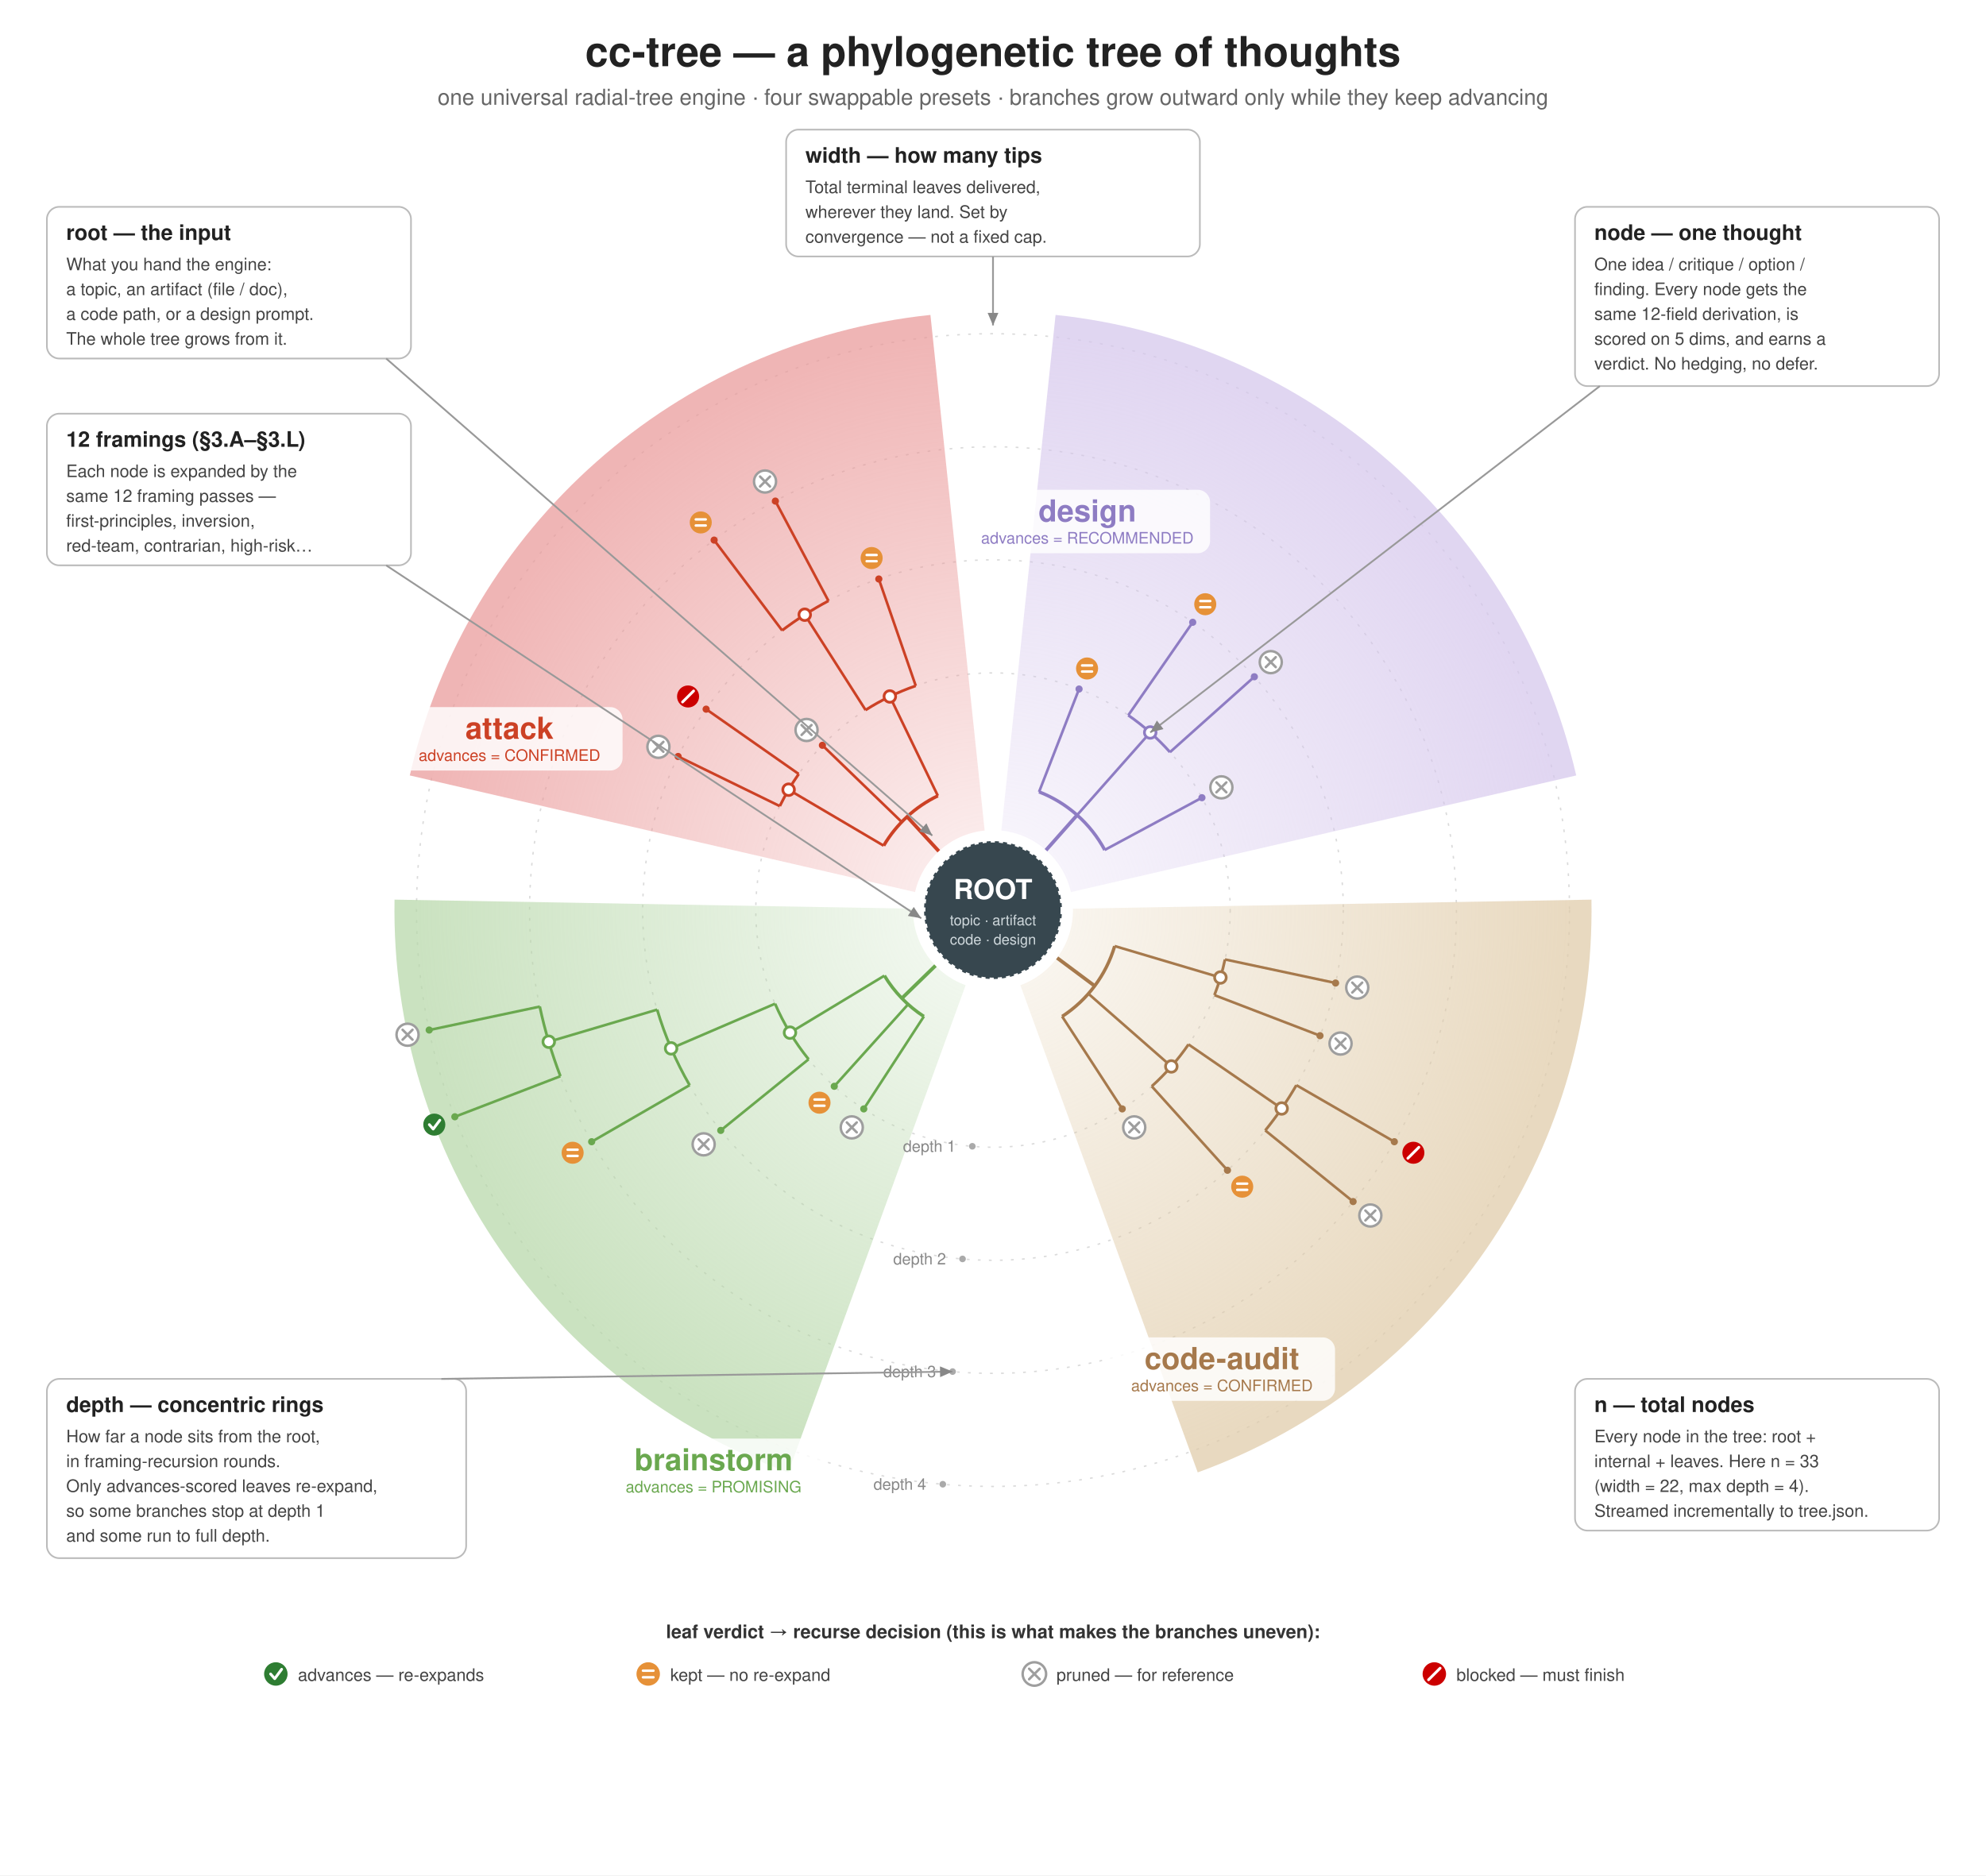
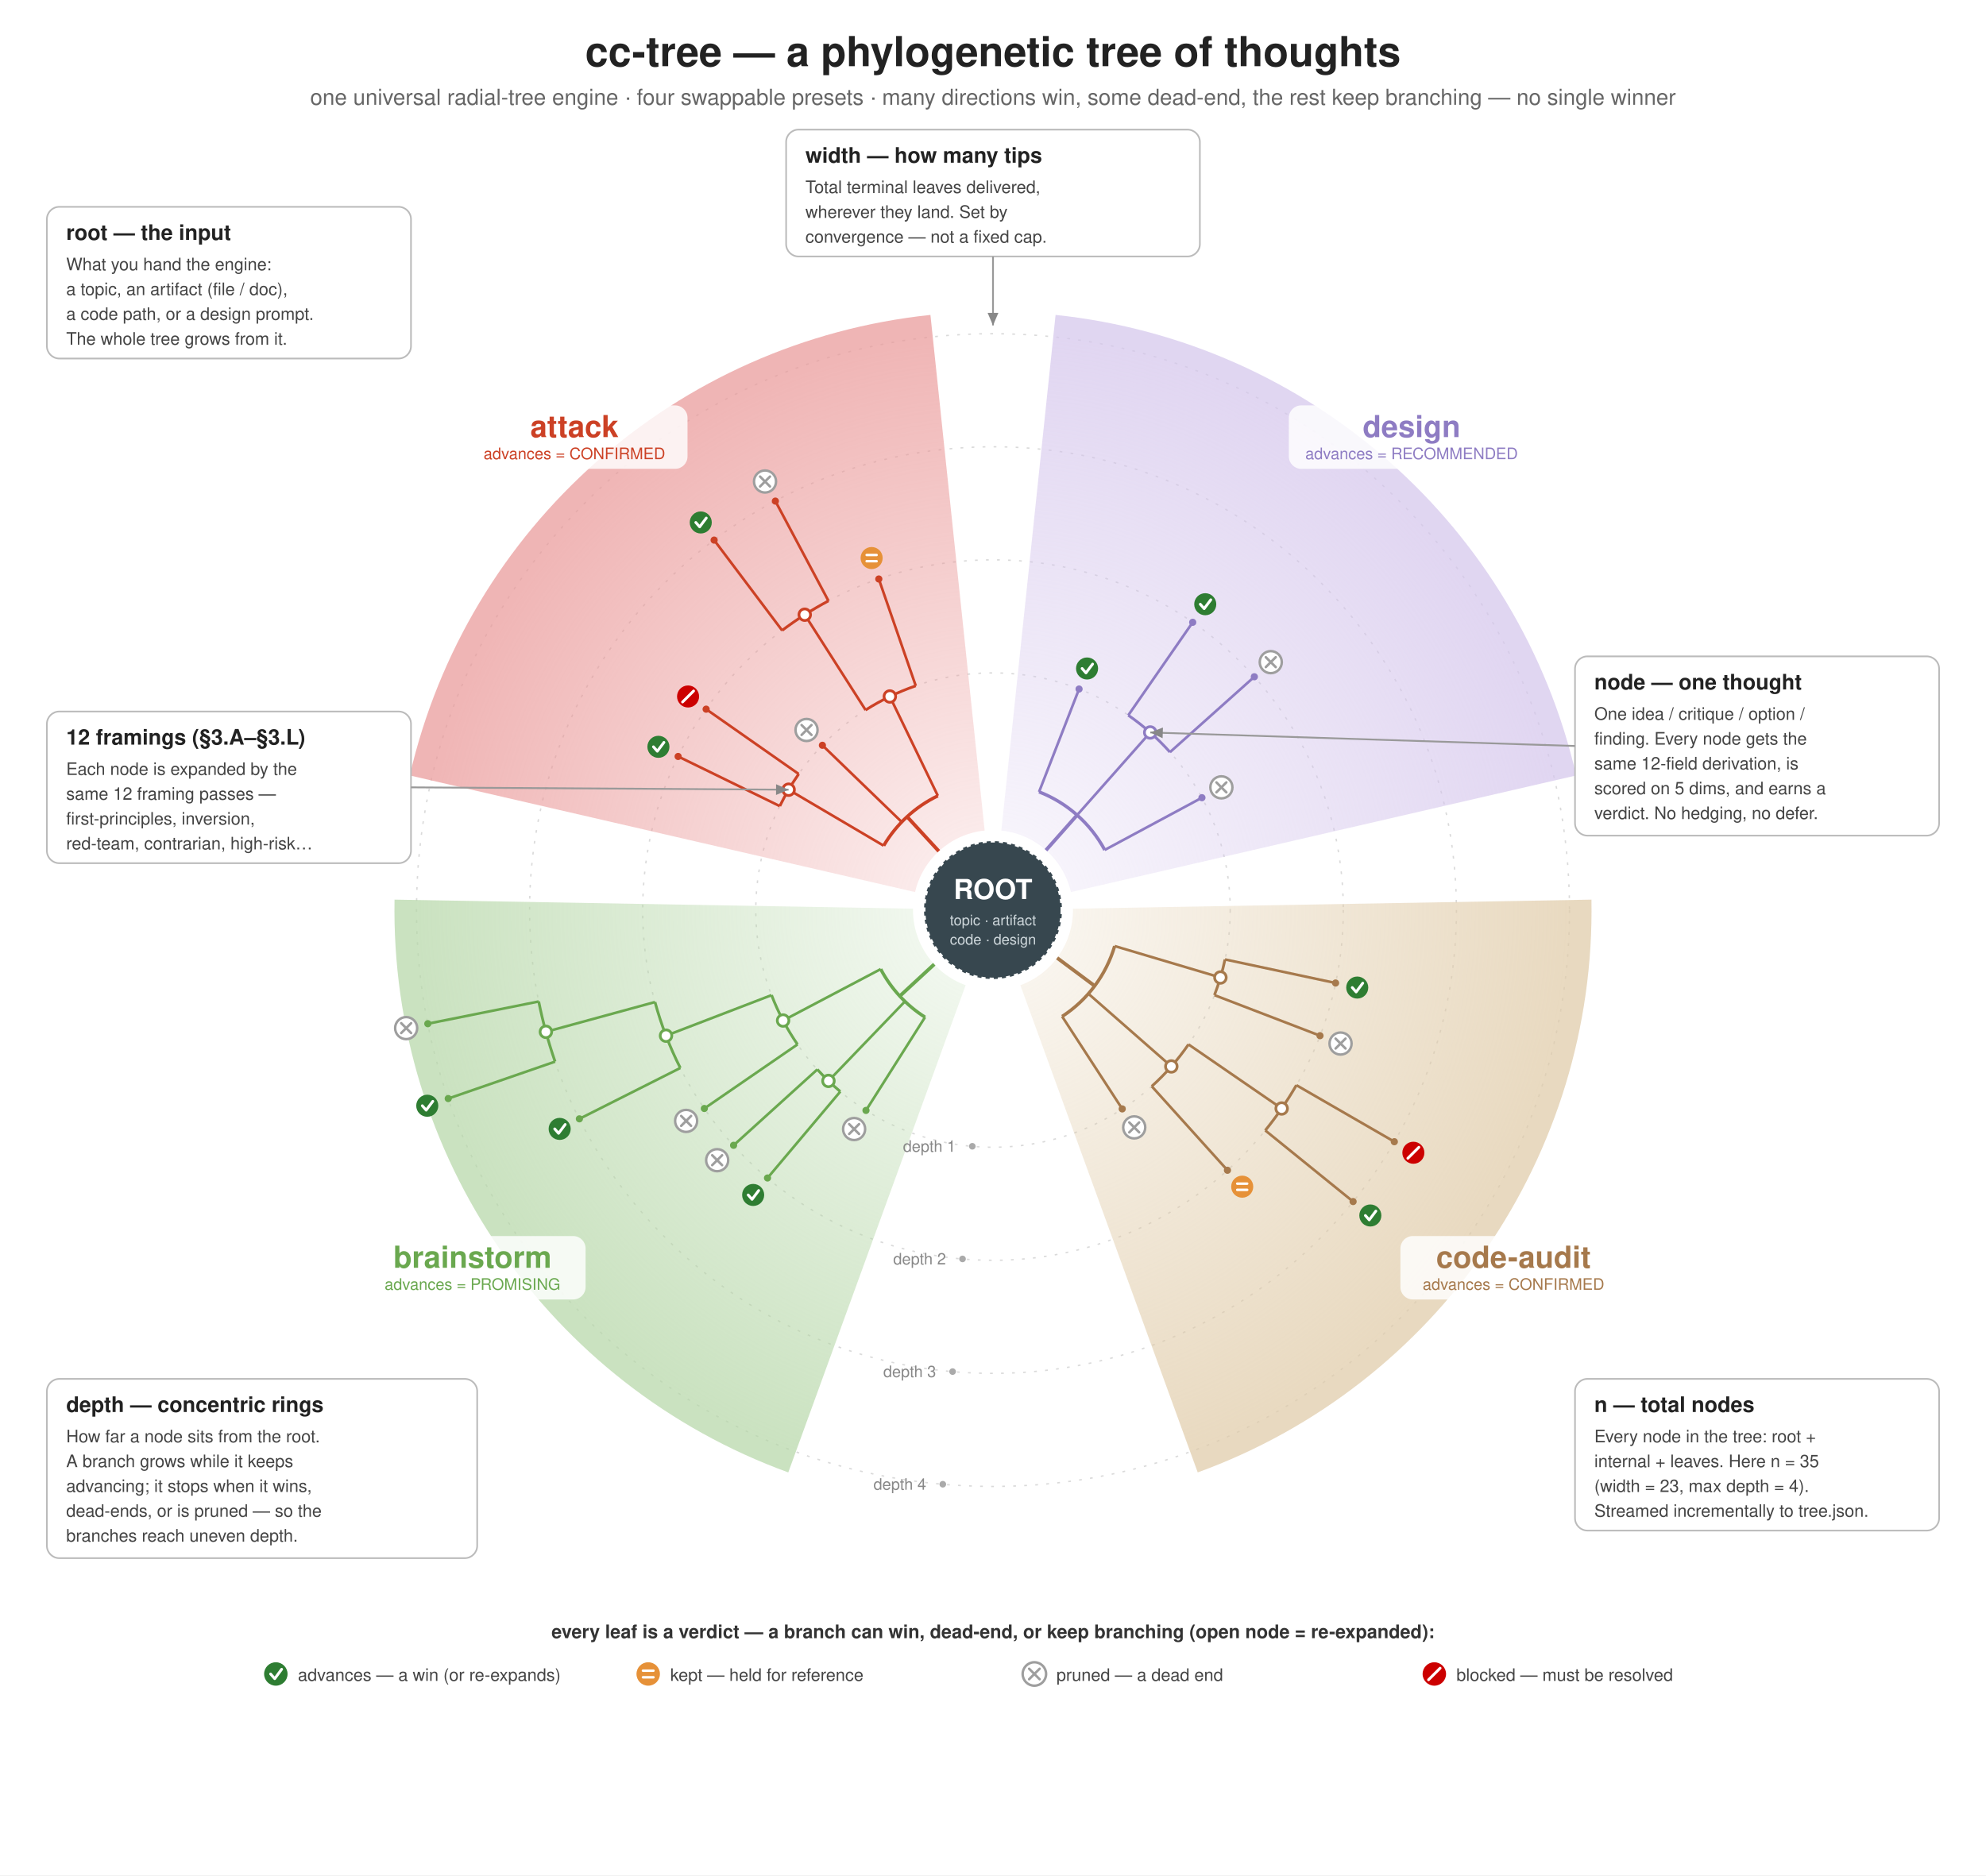
<svg xmlns="http://www.w3.org/2000/svg" width="1440" height="1360" viewBox="0 0 1440 1360" font-family="Helvetica, Arial, sans-serif">
  <defs>
    <radialGradient id="g_brainstorm" gradientUnits="userSpaceOnUse" fx="720.0" fy="660.0" cx="720.0" cy="660.0" r="418.0">
      <stop offset="0%" stop-color="#b6d7a8" stop-opacity="0.12" />
      <stop offset="100%" stop-color="#b6d7a8" stop-opacity="0.72" />
    </radialGradient>
    <radialGradient id="g_attack" gradientUnits="userSpaceOnUse" fx="720.0" fy="660.0" cx="720.0" cy="660.0" r="418.0">
      <stop offset="0%" stop-color="#ea9999" stop-opacity="0.12" />
      <stop offset="100%" stop-color="#ea9999" stop-opacity="0.72" />
    </radialGradient>
    <radialGradient id="g_design" gradientUnits="userSpaceOnUse" fx="720.0" fy="660.0" cx="720.0" cy="660.0" r="418.0">
      <stop offset="0%" stop-color="#d5c6ec" stop-opacity="0.12" />
      <stop offset="100%" stop-color="#d5c6ec" stop-opacity="0.72" />
    </radialGradient>
    <radialGradient id="g_code-audit" gradientUnits="userSpaceOnUse" fx="720.0" fy="660.0" cx="720.0" cy="660.0" r="418.0">
      <stop offset="0%" stop-color="#e0cba8" stop-opacity="0.12" />
      <stop offset="100%" stop-color="#e0cba8" stop-opacity="0.72" />
    </radialGradient>
    <marker id="arrow" markerWidth="9" markerHeight="9" refX="7" refY="3" orient="auto">
      <path d="M0,0 L7,3 L0,6 Z" fill="#888" />
    </marker>
  </defs>
  <rect width="1440" height="1360" fill="#ffffff" />
  <text x="720.0" y="48" text-anchor="middle" font-size="30" font-weight="700" fill="#222">cc-tree — a phylogenetic tree of thoughts</text>
-   <text x="720.0" y="76" text-anchor="middle" font-size="16" fill="#666">one universal radial-tree engine · four swappable presets · branches grow outward only while they keep advancing</text>
+   <text x="720.0" y="76" text-anchor="middle" font-size="16" fill="#666">one universal radial-tree engine · four swappable presets · many directions win, some dead-end, the rest keep branching — no single winner</text>
  <circle cx="720.0" cy="660.0" r="172.0" fill="none" stroke="#dadada" stroke-width="1" stroke-dasharray="2 6" />
  <circle cx="720.0" cy="660.0" r="254.0" fill="none" stroke="#dadada" stroke-width="1" stroke-dasharray="2 6" />
  <circle cx="720.0" cy="660.0" r="336.0" fill="none" stroke="#dadada" stroke-width="1" stroke-dasharray="2 6" />
  <circle cx="720.0" cy="660.0" r="418.0" fill="none" stroke="#dadada" stroke-width="1" stroke-dasharray="2 6" />
  <path d="M 571.56,1067.83 A 434.00 434.00 0 0 1 286.07,652.43 L 662.01,658.99 A 58.00 58.00 0 0 0 700.16,714.50 Z" fill="url(#g_brainstorm)" stroke="none" />
  <path d="M 297.12,562.37 A 434.00 434.00 0 0 1 674.63,228.38 L 713.94,602.32 A 58.00 58.00 0 0 0 663.49,646.95 Z" fill="url(#g_attack)" stroke="none" />
  <path d="M 765.37,228.38 A 434.00 434.00 0 0 1 1142.88,562.37 L 776.51,646.95 A 58.00 58.00 0 0 0 726.06,602.32 Z" fill="url(#g_design)" stroke="none" />
  <path d="M 1153.93,652.43 A 434.00 434.00 0 0 1 868.44,1067.83 L 739.84,714.50 A 58.00 58.00 0 0 0 777.99,658.99 Z" fill="url(#g_code-audit)" stroke="none" />
-   <path d="M 669.87,737.14 A 92.00 92.00 0 0 1 641.25,707.56" fill="none" stroke="#6aa84f" stroke-width="2.4" />
-   <line x1="678.3" y1="700.3" x2="653.9" y2="724.0" stroke="#6aa84f" stroke-width="2.6" />
-   <line x1="669.9" y1="737.1" x2="626.3" y2="804.2" stroke="#6aa84f" stroke-width="1.9" />
-   <circle cx="626.3" cy="804.2" r="2.6" fill="#6aa84f" />
-   <circle cx="617.6" cy="817.6" r="8.0" fill="#fff" stroke="#9e9e9e" stroke-width="1.8" />
-   <path d="M614.0,814.0 L621.2,821.2 M614.0,821.2 L621.2,814.0" stroke="#9e9e9e" stroke-width="1.8" stroke-linecap="round" />
-   <line x1="658.4" y1="728.4" x2="604.9" y2="787.8" stroke="#6aa84f" stroke-width="1.9" />
-   <circle cx="604.9" cy="787.8" r="2.6" fill="#6aa84f" />
-   <circle cx="594.2" cy="799.7" r="8.0" fill="#e69138" />
-   <line x1="590.6" y1="797.4" x2="597.8" y2="797.4" stroke="#fff" stroke-width="1.8" stroke-linecap="round" />
-   <line x1="590.6" y1="801.9" x2="597.8" y2="801.9" stroke="#fff" stroke-width="1.8" stroke-linecap="round" />
-   <line x1="641.2" y1="707.6" x2="572.8" y2="748.9" stroke="#6aa84f" stroke-width="1.9" />
-   <path d="M 586.32,768.24 A 172.00 172.00 0 0 1 561.98,727.92" fill="none" stroke="#6aa84f" stroke-width="2.0" />
-   <line x1="586.3" y1="768.2" x2="522.6" y2="819.8" stroke="#6aa84f" stroke-width="1.9" />
-   <circle cx="522.6" cy="819.8" r="2.6" fill="#6aa84f" />
-   <circle cx="510.2" cy="829.9" r="8.0" fill="#fff" stroke="#9e9e9e" stroke-width="1.8" />
-   <path d="M506.6,826.3 L513.8,833.5 M506.6,833.5 L513.8,826.3" stroke="#9e9e9e" stroke-width="1.8" stroke-linecap="round" />
-   <line x1="562.0" y1="727.9" x2="486.6" y2="760.3" stroke="#6aa84f" stroke-width="1.9" />
-   <path d="M 500.04,787.01 A 254.00 254.00 0 0 1 476.48,732.20" fill="none" stroke="#6aa84f" stroke-width="2.0" />
-   <line x1="500.0" y1="787.0" x2="429.0" y2="828.0" stroke="#6aa84f" stroke-width="1.9" />
-   <circle cx="429.0" cy="828.0" r="2.6" fill="#6aa84f" />
-   <circle cx="415.2" cy="836.0" r="8.0" fill="#e69138" />
-   <line x1="411.6" y1="833.8" x2="418.8" y2="833.8" stroke="#fff" stroke-width="1.8" stroke-linecap="round" />
-   <line x1="411.6" y1="838.3" x2="418.8" y2="838.3" stroke="#fff" stroke-width="1.8" stroke-linecap="round" />
-   <line x1="476.5" y1="732.2" x2="397.9" y2="755.5" stroke="#6aa84f" stroke-width="1.9" />
-   <path d="M 406.34,780.47 A 336.00 336.00 0 0 1 391.36,729.95" fill="none" stroke="#6aa84f" stroke-width="2.0" />
-   <line x1="406.3" y1="780.5" x2="329.8" y2="809.9" stroke="#6aa84f" stroke-width="1.9" />
-   <circle cx="329.8" cy="809.9" r="2.6" fill="#6aa84f" />
-   <circle cx="314.9" cy="815.6" r="8.0" fill="#2e7d32" />
-   <path d="M311.3,815.6 L314.1,818.8 L318.9,812.4" fill="none" stroke="#fff" stroke-width="2" stroke-linecap="round" stroke-linejoin="round" />
-   <line x1="391.4" y1="730.0" x2="311.2" y2="747.0" stroke="#6aa84f" stroke-width="1.9" />
-   <circle cx="311.2" cy="747.0" r="2.6" fill="#6aa84f" />
-   <circle cx="295.5" cy="750.4" r="8.0" fill="#fff" stroke="#9e9e9e" stroke-width="1.8" />
-   <path d="M291.9,746.8 L299.1,754.0 M291.9,754.0 L299.1,746.8" stroke="#9e9e9e" stroke-width="1.8" stroke-linecap="round" />
-   <circle cx="397.9" cy="755.5" r="4.2" fill="#fff" stroke="#6aa84f" stroke-width="2.0" />
-   <circle cx="486.6" cy="760.3" r="4.2" fill="#fff" stroke="#6aa84f" stroke-width="2.0" />
-   <circle cx="572.8" cy="748.9" r="4.2" fill="#fff" stroke="#6aa84f" stroke-width="2.0" />
-   <rect x="435.4" y="1043.3" width="164.0" height="46" rx="9" fill="#ffffff" fill-opacity="0.82" />
-   <text x="517.4" y="1066.3" text-anchor="middle" font-size="22" font-weight="700" fill="#6aa84f">brainstorm</text>
-   <text x="517.4" y="1082.3" text-anchor="middle" font-size="11.5" fill="#6aa84f">advances = PROMISING</text>
+   <path d="M 670.74,737.70 A 92.00 92.00 0 0 1 638.58,702.84" fill="none" stroke="#6aa84f" stroke-width="2.4" />
+   <line x1="677.4" y1="699.3" x2="652.4" y2="722.4" stroke="#6aa84f" stroke-width="2.6" />
+   <line x1="670.7" y1="737.7" x2="627.9" y2="805.3" stroke="#6aa84f" stroke-width="1.9" />
+   <circle cx="627.9" cy="805.3" r="2.6" fill="#6aa84f" />
+   <circle cx="619.3" cy="818.8" r="8.0" fill="#fff" stroke="#9e9e9e" stroke-width="1.8" />
+   <path d="M615.7,815.2 L622.9,822.4 M615.7,822.4 L622.9,815.2" stroke="#9e9e9e" stroke-width="1.8" stroke-linecap="round" />
+   <line x1="656.2" y1="726.2" x2="600.7" y2="783.9" stroke="#6aa84f" stroke-width="1.9" />
+   <path d="M 609.25,791.60 A 172.00 172.00 0 0 1 592.60,775.56" fill="none" stroke="#6aa84f" stroke-width="2.0" />
+   <line x1="609.3" y1="791.6" x2="556.5" y2="854.3" stroke="#6aa84f" stroke-width="1.9" />
+   <circle cx="556.5" cy="854.3" r="2.6" fill="#6aa84f" />
+   <circle cx="546.1" cy="866.6" r="8.0" fill="#2e7d32" />
+   <path d="M542.5,866.6 L545.3,869.8 L550.1,863.4" fill="none" stroke="#fff" stroke-width="2" stroke-linecap="round" stroke-linejoin="round" />
+   <line x1="592.6" y1="775.6" x2="531.9" y2="830.6" stroke="#6aa84f" stroke-width="1.9" />
+   <circle cx="531.9" cy="830.6" r="2.6" fill="#6aa84f" />
+   <circle cx="520.0" cy="841.4" r="8.0" fill="#fff" stroke="#9e9e9e" stroke-width="1.8" />
+   <path d="M516.4,837.8 L523.6,845.0 M516.4,845.0 L523.6,837.8" stroke="#9e9e9e" stroke-width="1.8" stroke-linecap="round" />
+   <circle cx="600.7" cy="783.9" r="4.2" fill="#fff" stroke="#6aa84f" stroke-width="2.0" />
+   <line x1="638.6" y1="702.8" x2="567.8" y2="740.1" stroke="#6aa84f" stroke-width="1.9" />
+   <path d="M 578.25,757.42 A 172.00 172.00 0 0 1 559.43,721.67" fill="none" stroke="#6aa84f" stroke-width="2.0" />
+   <line x1="578.3" y1="757.4" x2="510.7" y2="803.9" stroke="#6aa84f" stroke-width="1.9" />
+   <circle cx="510.7" cy="803.9" r="2.6" fill="#6aa84f" />
+   <circle cx="497.5" cy="812.9" r="8.0" fill="#fff" stroke="#9e9e9e" stroke-width="1.8" />
+   <path d="M493.9,809.3 L501.1,816.5 M493.9,816.5 L501.1,809.3" stroke="#9e9e9e" stroke-width="1.8" stroke-linecap="round" />
+   <line x1="559.4" y1="721.7" x2="482.9" y2="751.1" stroke="#6aa84f" stroke-width="1.9" />
+   <path d="M 493.27,774.49 A 254.00 254.00 0 0 1 474.92,726.72" fill="none" stroke="#6aa84f" stroke-width="2.0" />
+   <line x1="493.3" y1="774.5" x2="420.1" y2="811.4" stroke="#6aa84f" stroke-width="1.9" />
+   <circle cx="420.1" cy="811.4" r="2.6" fill="#6aa84f" />
+   <circle cx="405.8" cy="818.7" r="8.0" fill="#2e7d32" />
+   <path d="M402.2,818.7 L405.0,821.9 L409.8,815.5" fill="none" stroke="#fff" stroke-width="2" stroke-linecap="round" stroke-linejoin="round" />
+   <line x1="474.9" y1="726.7" x2="395.8" y2="748.3" stroke="#6aa84f" stroke-width="1.9" />
+   <path d="M 402.46,769.85 A 336.00 336.00 0 0 1 390.60,726.27" fill="none" stroke="#6aa84f" stroke-width="2.0" />
+   <line x1="402.5" y1="769.9" x2="325.0" y2="796.7" stroke="#6aa84f" stroke-width="1.9" />
+   <circle cx="325.0" cy="796.7" r="2.6" fill="#6aa84f" />
+   <circle cx="309.8" cy="801.9" r="8.0" fill="#2e7d32" />
+   <path d="M306.2,801.9 L309.0,805.1 L313.8,798.7" fill="none" stroke="#fff" stroke-width="2" stroke-linecap="round" stroke-linejoin="round" />
+   <line x1="390.6" y1="726.3" x2="310.2" y2="742.4" stroke="#6aa84f" stroke-width="1.9" />
+   <circle cx="310.2" cy="742.4" r="2.6" fill="#6aa84f" />
+   <circle cx="294.5" cy="745.6" r="8.0" fill="#fff" stroke="#9e9e9e" stroke-width="1.8" />
+   <path d="M290.9,742.0 L298.1,749.2 M290.9,749.2 L298.1,742.0" stroke="#9e9e9e" stroke-width="1.8" stroke-linecap="round" />
+   <circle cx="395.8" cy="748.3" r="4.2" fill="#fff" stroke="#6aa84f" stroke-width="2.0" />
+   <circle cx="482.9" cy="751.1" r="4.2" fill="#fff" stroke="#6aa84f" stroke-width="2.0" />
+   <circle cx="567.8" cy="740.1" r="4.2" fill="#fff" stroke="#6aa84f" stroke-width="2.0" />
+   <rect x="260.6" y="896.4" width="164.0" height="46" rx="9" fill="#ffffff" fill-opacity="0.82" />
+   <text x="342.6" y="919.4" text-anchor="middle" font-size="22" font-weight="700" fill="#6aa84f">brainstorm</text>
+   <text x="342.6" y="935.4" text-anchor="middle" font-size="11.5" fill="#6aa84f">advances = PROMISING</text>
  <path d="M 640.74,613.29 A 92.00 92.00 0 0 1 680.01,577.14" fill="none" stroke="#cc4125" stroke-width="2.4" />
  <line x1="680.7" y1="617.3" x2="657.7" y2="592.3" stroke="#cc4125" stroke-width="2.6" />
  <line x1="640.7" y1="613.3" x2="571.8" y2="572.7" stroke="#cc4125" stroke-width="1.9" />
  <path d="M 565.43,584.56 A 172.00 172.00 0 0 1 579.12,561.32" fill="none" stroke="#cc4125" stroke-width="2.0" />
  <line x1="565.4" y1="584.6" x2="491.7" y2="548.6" stroke="#cc4125" stroke-width="1.9" />
  <circle cx="491.7" cy="548.6" r="2.6" fill="#cc4125" />
-   <circle cx="477.4" cy="541.6" r="8.0" fill="#fff" stroke="#9e9e9e" stroke-width="1.8" />
-   <path d="M473.8,538.0 L481.0,545.2 M473.8,545.2 L481.0,538.0" stroke="#9e9e9e" stroke-width="1.8" stroke-linecap="round" />
+   <circle cx="477.4" cy="541.6" r="8.0" fill="#2e7d32" />
+   <path d="M473.8,541.6 L476.6,544.8 L481.4,538.4" fill="none" stroke="#fff" stroke-width="2" stroke-linecap="round" stroke-linejoin="round" />
  <line x1="579.1" y1="561.3" x2="512.0" y2="514.3" stroke="#cc4125" stroke-width="1.9" />
  <circle cx="512.0" cy="514.3" r="2.6" fill="#cc4125" />
  <circle cx="498.9" cy="505.1" r="8.0" fill="#cc0000" />
  <line x1="494.9" y1="509.1" x2="502.9" y2="501.1" stroke="#fff" stroke-width="2" stroke-linecap="round" />
  <circle cx="571.8" cy="572.7" r="4.2" fill="#fff" stroke="#cc4125" stroke-width="2.0" />
  <line x1="653.8" y1="596.1" x2="596.3" y2="540.5" stroke="#cc4125" stroke-width="1.9" />
  <circle cx="596.3" cy="540.5" r="2.6" fill="#cc4125" />
  <circle cx="584.8" cy="529.4" r="8.0" fill="#fff" stroke="#9e9e9e" stroke-width="1.8" />
  <path d="M581.2,525.8 L588.4,533.0 M581.2,533.0 L588.4,525.8" stroke="#9e9e9e" stroke-width="1.8" stroke-linecap="round" />
  <line x1="680.0" y1="577.1" x2="645.2" y2="505.1" stroke="#cc4125" stroke-width="1.9" />
  <path d="M 627.57,514.95 A 172.00 172.00 0 0 1 663.95,497.39" fill="none" stroke="#cc4125" stroke-width="2.0" />
  <line x1="627.6" y1="514.9" x2="583.5" y2="445.8" stroke="#cc4125" stroke-width="1.9" />
  <path d="M 567.13,457.16 A 254.00 254.00 0 0 1 600.72,435.75" fill="none" stroke="#cc4125" stroke-width="2.0" />
  <line x1="567.1" y1="457.2" x2="517.8" y2="391.7" stroke="#cc4125" stroke-width="1.9" />
  <circle cx="517.8" cy="391.7" r="2.6" fill="#cc4125" />
-   <circle cx="508.1" cy="378.9" r="8.0" fill="#e69138" />
-   <line x1="504.5" y1="376.7" x2="511.7" y2="376.7" stroke="#fff" stroke-width="1.8" stroke-linecap="round" />
-   <line x1="504.5" y1="381.1" x2="511.7" y2="381.1" stroke="#fff" stroke-width="1.8" stroke-linecap="round" />
+   <circle cx="508.1" cy="378.9" r="8.0" fill="#2e7d32" />
+   <path d="M504.5,378.9 L507.3,382.1 L512.1,375.7" fill="none" stroke="#fff" stroke-width="2" stroke-linecap="round" stroke-linejoin="round" />
  <line x1="600.7" y1="435.8" x2="562.2" y2="363.4" stroke="#cc4125" stroke-width="1.9" />
  <circle cx="562.2" cy="363.4" r="2.6" fill="#cc4125" />
  <circle cx="554.7" cy="349.2" r="8.0" fill="#fff" stroke="#9e9e9e" stroke-width="1.8" />
  <path d="M551.1,345.6 L558.3,352.8 M551.1,352.8 L558.3,345.6" stroke="#9e9e9e" stroke-width="1.8" stroke-linecap="round" />
  <circle cx="583.5" cy="445.8" r="4.2" fill="#fff" stroke="#cc4125" stroke-width="2.0" />
  <line x1="664.0" y1="497.4" x2="637.2" y2="419.9" stroke="#cc4125" stroke-width="1.9" />
  <circle cx="637.2" cy="419.9" r="2.6" fill="#cc4125" />
  <circle cx="632.0" cy="404.7" r="8.0" fill="#e69138" />
  <line x1="628.4" y1="402.5" x2="635.6" y2="402.5" stroke="#fff" stroke-width="1.8" stroke-linecap="round" />
  <line x1="628.4" y1="407.0" x2="635.6" y2="407.0" stroke="#fff" stroke-width="1.8" stroke-linecap="round" />
  <circle cx="645.2" cy="505.1" r="4.2" fill="#fff" stroke="#cc4125" stroke-width="2.0" />
-   <rect x="287.4" y="512.8" width="164.0" height="46" rx="9" fill="#ffffff" fill-opacity="0.82" />
-   <text x="369.4" y="535.8" text-anchor="middle" font-size="22" font-weight="700" fill="#cc4125">attack</text>
-   <text x="369.4" y="551.8" text-anchor="middle" font-size="11.5" fill="#cc4125">advances = CONFIRMED</text>
+   <rect x="334.5" y="294.0" width="164.0" height="46" rx="9" fill="#ffffff" fill-opacity="0.82" />
+   <text x="416.5" y="317.0" text-anchor="middle" font-size="22" font-weight="700" fill="#cc4125">attack</text>
+   <text x="416.5" y="333.0" text-anchor="middle" font-size="11.5" fill="#cc4125">advances = CONFIRMED</text>
  <path d="M 753.37,574.26 A 92.00 92.00 0 0 1 801.03,616.43" fill="none" stroke="#8e7cc3" stroke-width="2.4" />
  <line x1="758.4" y1="616.6" x2="781.0" y2="591.1" stroke="#8e7cc3" stroke-width="2.6" />
  <line x1="753.4" y1="574.3" x2="782.4" y2="499.7" stroke="#8e7cc3" stroke-width="1.9" />
  <circle cx="782.4" cy="499.7" r="2.6" fill="#8e7cc3" />
-   <circle cx="788.2" cy="484.8" r="8.0" fill="#e69138" />
-   <line x1="784.6" y1="482.6" x2="791.8" y2="482.6" stroke="#fff" stroke-width="1.8" stroke-linecap="round" />
-   <line x1="784.6" y1="487.0" x2="791.8" y2="487.0" stroke="#fff" stroke-width="1.8" stroke-linecap="round" />
+   <circle cx="788.2" cy="484.8" r="8.0" fill="#2e7d32" />
+   <path d="M784.6,484.8 L787.4,488.0 L792.2,481.6" fill="none" stroke="#fff" stroke-width="2" stroke-linecap="round" stroke-linejoin="round" />
  <line x1="781.0" y1="591.1" x2="834.0" y2="531.2" stroke="#8e7cc3" stroke-width="1.9" />
  <path d="M 818.05,518.69 A 172.00 172.00 0 0 1 848.31,545.46" fill="none" stroke="#8e7cc3" stroke-width="2.0" />
  <line x1="818.1" y1="518.7" x2="864.8" y2="451.3" stroke="#8e7cc3" stroke-width="1.9" />
  <circle cx="864.8" cy="451.3" r="2.6" fill="#8e7cc3" />
-   <circle cx="873.9" cy="438.2" r="8.0" fill="#e69138" />
-   <line x1="870.3" y1="435.9" x2="877.5" y2="435.9" stroke="#fff" stroke-width="1.8" stroke-linecap="round" />
-   <line x1="870.3" y1="440.4" x2="877.5" y2="440.4" stroke="#fff" stroke-width="1.8" stroke-linecap="round" />
+   <circle cx="873.9" cy="438.2" r="8.0" fill="#2e7d32" />
+   <path d="M870.3,438.2 L873.1,441.4 L877.9,435.0" fill="none" stroke="#fff" stroke-width="2" stroke-linecap="round" stroke-linejoin="round" />
  <line x1="848.3" y1="545.5" x2="909.5" y2="490.8" stroke="#8e7cc3" stroke-width="1.9" />
  <circle cx="909.5" cy="490.8" r="2.6" fill="#8e7cc3" />
  <circle cx="921.4" cy="480.2" r="8.0" fill="#fff" stroke="#9e9e9e" stroke-width="1.8" />
  <path d="M917.8,476.6 L925.0,483.8 M917.8,483.8 L925.0,476.6" stroke="#9e9e9e" stroke-width="1.8" stroke-linecap="round" />
  <circle cx="834.0" cy="531.2" r="4.2" fill="#fff" stroke="#8e7cc3" stroke-width="2.0" />
  <line x1="801.0" y1="616.4" x2="871.5" y2="578.5" stroke="#8e7cc3" stroke-width="1.9" />
  <circle cx="871.5" cy="578.5" r="2.6" fill="#8e7cc3" />
  <circle cx="885.6" cy="571.0" r="8.0" fill="#fff" stroke="#9e9e9e" stroke-width="1.8" />
  <path d="M882.0,567.4 L889.2,574.6 M882.0,574.6 L889.2,567.4" stroke="#9e9e9e" stroke-width="1.8" stroke-linecap="round" />
-   <rect x="699.4" y="355.2" width="178.0" height="46" rx="9" fill="#ffffff" fill-opacity="0.82" />
-   <text x="788.4" y="378.2" text-anchor="middle" font-size="22" font-weight="700" fill="#8e7cc3">design</text>
-   <text x="788.4" y="394.2" text-anchor="middle" font-size="11.5" fill="#8e7cc3">advances = RECOMMENDED</text>
+   <rect x="934.5" y="294.0" width="178.0" height="46" rx="9" fill="#ffffff" fill-opacity="0.82" />
+   <text x="1023.5" y="317.0" text-anchor="middle" font-size="22" font-weight="700" fill="#8e7cc3">design</text>
+   <text x="1023.5" y="333.0" text-anchor="middle" font-size="11.5" fill="#8e7cc3">advances = RECOMMENDED</text>
  <path d="M 808.21,686.15 A 92.00 92.00 0 0 1 770.13,737.14" fill="none" stroke="#a6794c" stroke-width="2.4" />
  <line x1="766.5" y1="694.7" x2="793.7" y2="715.0" stroke="#a6794c" stroke-width="2.6" />
  <line x1="808.2" y1="686.1" x2="884.9" y2="708.9" stroke="#a6794c" stroke-width="1.9" />
  <path d="M 888.23,695.81 A 172.00 172.00 0 0 1 880.57,721.67" fill="none" stroke="#a6794c" stroke-width="2.0" />
  <line x1="888.2" y1="695.8" x2="968.4" y2="712.9" stroke="#a6794c" stroke-width="1.9" />
  <circle cx="968.4" cy="712.9" r="2.6" fill="#a6794c" />
-   <circle cx="984.1" cy="716.2" r="8.0" fill="#fff" stroke="#9e9e9e" stroke-width="1.8" />
-   <path d="M980.5,712.6 L987.7,719.8 M980.5,719.8 L987.7,712.6" stroke="#9e9e9e" stroke-width="1.8" stroke-linecap="round" />
+   <circle cx="984.1" cy="716.2" r="8.0" fill="#2e7d32" />
+   <path d="M980.5,716.2 L983.3,719.4 L988.1,713.0" fill="none" stroke="#fff" stroke-width="2" stroke-linecap="round" stroke-linejoin="round" />
  <line x1="880.6" y1="721.7" x2="957.1" y2="751.1" stroke="#a6794c" stroke-width="1.9" />
  <circle cx="957.1" cy="751.1" r="2.6" fill="#a6794c" />
  <circle cx="972.0" cy="756.8" r="8.0" fill="#fff" stroke="#9e9e9e" stroke-width="1.8" />
  <path d="M968.4,753.2 L975.6,760.4 M968.4,760.4 L975.6,753.2" stroke="#9e9e9e" stroke-width="1.8" stroke-linecap="round" />
  <circle cx="884.9" cy="708.9" r="4.2" fill="#fff" stroke="#a6794c" stroke-width="2.0" />
  <line x1="789.2" y1="720.7" x2="849.3" y2="773.4" stroke="#a6794c" stroke-width="1.9" />
  <path d="M 861.75,757.42 A 172.00 172.00 0 0 1 835.11,787.80" fill="none" stroke="#a6794c" stroke-width="2.0" />
  <line x1="861.7" y1="757.4" x2="929.3" y2="803.9" stroke="#a6794c" stroke-width="1.9" />
  <path d="M 939.96,787.01 A 254.00 254.00 0 0 1 917.40,819.84" fill="none" stroke="#a6794c" stroke-width="2.0" />
  <line x1="940.0" y1="787.0" x2="1011.0" y2="828.0" stroke="#a6794c" stroke-width="1.9" />
  <circle cx="1011.0" cy="828.0" r="2.6" fill="#a6794c" />
  <circle cx="1024.8" cy="836.0" r="8.0" fill="#cc0000" />
  <line x1="1020.8" y1="840.0" x2="1028.8" y2="832.0" stroke="#fff" stroke-width="2" stroke-linecap="round" />
  <line x1="917.4" y1="819.8" x2="981.1" y2="871.4" stroke="#a6794c" stroke-width="1.9" />
  <circle cx="981.1" cy="871.4" r="2.6" fill="#a6794c" />
-   <circle cx="993.6" cy="881.5" r="8.0" fill="#fff" stroke="#9e9e9e" stroke-width="1.8" />
-   <path d="M990.0,877.9 L997.2,885.1 M990.0,885.1 L997.2,877.9" stroke="#9e9e9e" stroke-width="1.8" stroke-linecap="round" />
+   <circle cx="993.6" cy="881.5" r="8.0" fill="#2e7d32" />
+   <path d="M990.0,881.5 L992.8,884.7 L997.6,878.3" fill="none" stroke="#fff" stroke-width="2" stroke-linecap="round" stroke-linejoin="round" />
  <circle cx="929.3" cy="803.9" r="4.2" fill="#fff" stroke="#a6794c" stroke-width="2.0" />
  <line x1="835.1" y1="787.8" x2="890.0" y2="848.7" stroke="#a6794c" stroke-width="1.9" />
  <circle cx="890.0" cy="848.7" r="2.6" fill="#a6794c" />
  <circle cx="900.7" cy="860.6" r="8.0" fill="#e69138" />
  <line x1="897.1" y1="858.4" x2="904.3" y2="858.4" stroke="#fff" stroke-width="1.8" stroke-linecap="round" />
  <line x1="897.1" y1="862.9" x2="904.3" y2="862.9" stroke="#fff" stroke-width="1.8" stroke-linecap="round" />
  <circle cx="849.3" cy="773.4" r="4.2" fill="#fff" stroke="#a6794c" stroke-width="2.0" />
  <line x1="770.1" y1="737.1" x2="813.7" y2="804.2" stroke="#a6794c" stroke-width="1.9" />
  <circle cx="813.7" cy="804.2" r="2.6" fill="#a6794c" />
  <circle cx="822.4" cy="817.6" r="8.0" fill="#fff" stroke="#9e9e9e" stroke-width="1.8" />
  <path d="M818.8,814.0 L826.0,821.2 M818.8,821.2 L826.0,814.0" stroke="#9e9e9e" stroke-width="1.8" stroke-linecap="round" />
-   <rect x="804.0" y="969.9" width="164.0" height="46" rx="9" fill="#ffffff" fill-opacity="0.82" />
-   <text x="886.0" y="992.9" text-anchor="middle" font-size="22" font-weight="700" fill="#a6794c">code-audit</text>
-   <text x="886.0" y="1008.9" text-anchor="middle" font-size="11.5" fill="#a6794c">advances = CONFIRMED</text>
+   <rect x="1015.4" y="896.4" width="164.0" height="46" rx="9" fill="#ffffff" fill-opacity="0.82" />
+   <text x="1097.4" y="919.4" text-anchor="middle" font-size="22" font-weight="700" fill="#a6794c">code-audit</text>
+   <text x="1097.4" y="935.4" text-anchor="middle" font-size="11.5" fill="#a6794c">advances = CONFIRMED</text>
  <circle cx="720.0" cy="660.0" r="50.0" fill="#37474f" />
  <circle cx="720.0" cy="660.0" r="50.0" fill="none" stroke="#fff" stroke-width="2" stroke-dasharray="3 3" />
  <text x="720.0" y="652.0" text-anchor="middle" font-size="20" font-weight="700" fill="#fff">ROOT</text>
  <text x="720.0" y="671.0" text-anchor="middle" font-size="10.5" fill="#cfd8dc">topic · artifact</text>
  <text x="720.0" y="685.0" text-anchor="middle" font-size="10.5" fill="#cfd8dc">code · design</text>
  <circle cx="705.0" cy="831.3" r="2.4" fill="#aaa" />
  <text x="693.0" y="835.3" text-anchor="end" font-size="11.5" fill="#888">depth 1</text>
  <circle cx="697.9" cy="913.0" r="2.4" fill="#aaa" />
  <text x="685.9" y="917.0" text-anchor="end" font-size="11.5" fill="#888">depth 2</text>
  <circle cx="690.7" cy="994.7" r="2.4" fill="#aaa" />
  <text x="678.7" y="998.7" text-anchor="end" font-size="11.5" fill="#888">depth 3</text>
  <circle cx="683.6" cy="1076.4" r="2.4" fill="#aaa" />
  <text x="671.6" y="1080.4" text-anchor="end" font-size="11.5" fill="#888">depth 4</text>
  <rect x="34" y="150" width="264" height="110" rx="9" fill="#ffffff" stroke="#bbb" stroke-width="1.2" />
  <text x="48" y="174" font-size="15.5" font-weight="700" fill="#222">root — the input</text>
  <text x="48" y="196" font-size="12.5" fill="#444">What you hand the engine:</text>
  <text x="48" y="214" font-size="12.5" fill="#444">a topic, an artifact (file / doc),</text>
  <text x="48" y="232" font-size="12.5" fill="#444">a code path, or a design prompt.</text>
  <text x="48" y="250" font-size="12.5" fill="#444">The whole tree grows from it.</text>
-   <line x1="280.0" y1="260.0" x2="676.0" y2="606.0" stroke="#999" stroke-width="1.3" marker-end="url(#arrow)" />
-   <rect x="34" y="300" width="264" height="110" rx="9" fill="#ffffff" stroke="#bbb" stroke-width="1.2" />
-   <text x="48" y="324" font-size="15.5" font-weight="700" fill="#222">12 framings (§3.A–§3.L)</text>
-   <text x="48" y="346" font-size="12.5" fill="#444">Each node is expanded by the</text>
-   <text x="48" y="364" font-size="12.5" fill="#444">same 12 framing passes —</text>
-   <text x="48" y="382" font-size="12.5" fill="#444">first-principles, inversion,</text>
-   <text x="48" y="400" font-size="12.5" fill="#444">red-team, contrarian, high-risk…</text>
-   <line x1="280.0" y1="410.0" x2="668.0" y2="666.0" stroke="#999" stroke-width="1.3" marker-end="url(#arrow)" />
-   <rect x="1142" y="150" width="264" height="130" rx="9" fill="#ffffff" stroke="#bbb" stroke-width="1.2" />
-   <text x="1156" y="174" font-size="15.5" font-weight="700" fill="#222">node — one thought</text>
-   <text x="1156" y="196" font-size="12.5" fill="#444">One idea / critique / option /</text>
-   <text x="1156" y="214" font-size="12.5" fill="#444">finding. Every node gets the</text>
-   <text x="1156" y="232" font-size="12.5" fill="#444">same 12-field derivation, is</text>
-   <text x="1156" y="250" font-size="12.5" fill="#444">scored on 5 dims, and earns a</text>
-   <text x="1156" y="268" font-size="12.5" fill="#444">verdict. No hedging, no defer.</text>
-   <line x1="1160.0" y1="280.0" x2="834.0" y2="531.2" stroke="#999" stroke-width="1.3" marker-end="url(#arrow)" />
-   <rect x="34" y="1000" width="304" height="130" rx="9" fill="#ffffff" stroke="#bbb" stroke-width="1.2" />
+   <rect x="34" y="516" width="264" height="110" rx="9" fill="#ffffff" stroke="#bbb" stroke-width="1.2" />
+   <text x="48" y="540" font-size="15.5" font-weight="700" fill="#222">12 framings (§3.A–§3.L)</text>
+   <text x="48" y="562" font-size="12.5" fill="#444">Each node is expanded by the</text>
+   <text x="48" y="580" font-size="12.5" fill="#444">same 12 framing passes —</text>
+   <text x="48" y="598" font-size="12.5" fill="#444">first-principles, inversion,</text>
+   <text x="48" y="616" font-size="12.5" fill="#444">red-team, contrarian, high-risk…</text>
+   <line x1="298.0" y1="571.0" x2="571.8" y2="572.7" stroke="#999" stroke-width="1.3" marker-end="url(#arrow)" />
+   <rect x="1142" y="476" width="264" height="130" rx="9" fill="#ffffff" stroke="#bbb" stroke-width="1.2" />
+   <text x="1156" y="500" font-size="15.5" font-weight="700" fill="#222">node — one thought</text>
+   <text x="1156" y="522" font-size="12.5" fill="#444">One idea / critique / option /</text>
+   <text x="1156" y="540" font-size="12.5" fill="#444">finding. Every node gets the</text>
+   <text x="1156" y="558" font-size="12.5" fill="#444">same 12-field derivation, is</text>
+   <text x="1156" y="576" font-size="12.5" fill="#444">scored on 5 dims, and earns a</text>
+   <text x="1156" y="594" font-size="12.5" fill="#444">verdict. No hedging, no defer.</text>
+   <line x1="1142.0" y1="541.0" x2="834.0" y2="531.2" stroke="#999" stroke-width="1.3" marker-end="url(#arrow)" />
+   <rect x="34" y="1000" width="312" height="130" rx="9" fill="#ffffff" stroke="#bbb" stroke-width="1.2" />
  <text x="48" y="1024" font-size="15.5" font-weight="700" fill="#222">depth — concentric rings</text>
-   <text x="48" y="1046" font-size="12.5" fill="#444">How far a node sits from the root,</text>
-   <text x="48" y="1064" font-size="12.5" fill="#444">in framing-recursion rounds.</text>
-   <text x="48" y="1082" font-size="12.5" fill="#444">Only advances-scored leaves re-expand,</text>
-   <text x="48" y="1100" font-size="12.5" fill="#444">so some branches stop at depth 1</text>
-   <text x="48" y="1118" font-size="12.5" fill="#444">and some run to full depth.</text>
-   <line x1="320.0" y1="1000.0" x2="690.7" y2="994.7" stroke="#999" stroke-width="1.3" marker-end="url(#arrow)" />
+   <text x="48" y="1046" font-size="12.5" fill="#444">How far a node sits from the root.</text>
+   <text x="48" y="1064" font-size="12.5" fill="#444">A branch grows while it keeps</text>
+   <text x="48" y="1082" font-size="12.5" fill="#444">advancing; it stops when it wins,</text>
+   <text x="48" y="1100" font-size="12.5" fill="#444">dead-ends, or is pruned — so the</text>
+   <text x="48" y="1118" font-size="12.5" fill="#444">branches reach uneven depth.</text>
  <rect x="570" y="94" width="300" height="92" rx="9" fill="#ffffff" stroke="#bbb" stroke-width="1.2" />
  <text x="584" y="118" font-size="15.5" font-weight="700" fill="#222">width — how many tips</text>
  <text x="584" y="140" font-size="12.5" fill="#444">Total terminal leaves delivered,</text>
  <text x="584" y="158" font-size="12.5" fill="#444">wherever they land. Set by</text>
  <text x="584" y="176" font-size="12.5" fill="#444">convergence — not a fixed cap.</text>
  <line x1="720.0" y1="186" x2="720.0" y2="236.0" stroke="#999" stroke-width="1.3" marker-end="url(#arrow)" />
  <rect x="1142" y="1000" width="264" height="110" rx="9" fill="#ffffff" stroke="#bbb" stroke-width="1.2" />
  <text x="1156" y="1024" font-size="15.5" font-weight="700" fill="#222">n — total nodes</text>
  <text x="1156" y="1046" font-size="12.5" fill="#444">Every node in the tree: root +</text>
-   <text x="1156" y="1064" font-size="12.5" fill="#444">internal + leaves. Here n = 33</text>
-   <text x="1156" y="1082" font-size="12.5" fill="#444">(width = 22, max depth = 4).</text>
+   <text x="1156" y="1064" font-size="12.5" fill="#444">internal + leaves. Here n = 35</text>
+   <text x="1156" y="1082" font-size="12.5" fill="#444">(width = 23, max depth = 4).</text>
  <text x="1156" y="1100" font-size="12.5" fill="#444">Streamed incrementally to tree.json.</text>
-   <text x="720.0" y="1188" text-anchor="middle" font-size="13.5" font-weight="700" fill="#333">leaf verdict → recurse decision (this is what makes the branches uneven):</text>
+   <text x="720.0" y="1188" text-anchor="middle" font-size="13.5" font-weight="700" fill="#333">every leaf is a verdict — a branch can win, dead-end, or keep branching (open node = re-expanded):</text>
  <circle cx="200.0" cy="1214.0" r="8.5" fill="#2e7d32" />
  <path d="M196.2,1214.0 L199.2,1217.4 L204.2,1210.6" fill="none" stroke="#fff" stroke-width="2" stroke-linecap="round" stroke-linejoin="round" />
-   <text x="216.0" y="1219" font-size="12.5" fill="#444">advances — re-expands</text>
+   <text x="216.0" y="1219" font-size="12.5" fill="#444">advances — a win (or re-expands)</text>
  <circle cx="470.0" cy="1214.0" r="8.5" fill="#e69138" />
  <line x1="466.2" y1="1211.6" x2="473.8" y2="1211.6" stroke="#fff" stroke-width="1.8" stroke-linecap="round" />
  <line x1="466.2" y1="1216.4" x2="473.8" y2="1216.4" stroke="#fff" stroke-width="1.8" stroke-linecap="round" />
-   <text x="486.0" y="1219" font-size="12.5" fill="#444">kept — no re-expand</text>
+   <text x="486.0" y="1219" font-size="12.5" fill="#444">kept — held for reference</text>
  <circle cx="750.0" cy="1214.0" r="8.5" fill="#fff" stroke="#9e9e9e" stroke-width="1.8" />
  <path d="M746.2,1210.2 L753.8,1217.8 M746.2,1217.8 L753.8,1210.2" stroke="#9e9e9e" stroke-width="1.8" stroke-linecap="round" />
-   <text x="766.0" y="1219" font-size="12.5" fill="#444">pruned — for reference</text>
+   <text x="766.0" y="1219" font-size="12.5" fill="#444">pruned — a dead end</text>
  <circle cx="1040.0" cy="1214.0" r="8.5" fill="#cc0000" />
  <line x1="1035.8" y1="1218.2" x2="1044.2" y2="1209.8" stroke="#fff" stroke-width="2" stroke-linecap="round" />
-   <text x="1056.0" y="1219" font-size="12.5" fill="#444">blocked — must finish</text>
+   <text x="1056.0" y="1219" font-size="12.5" fill="#444">blocked — must be resolved</text>
</svg>
